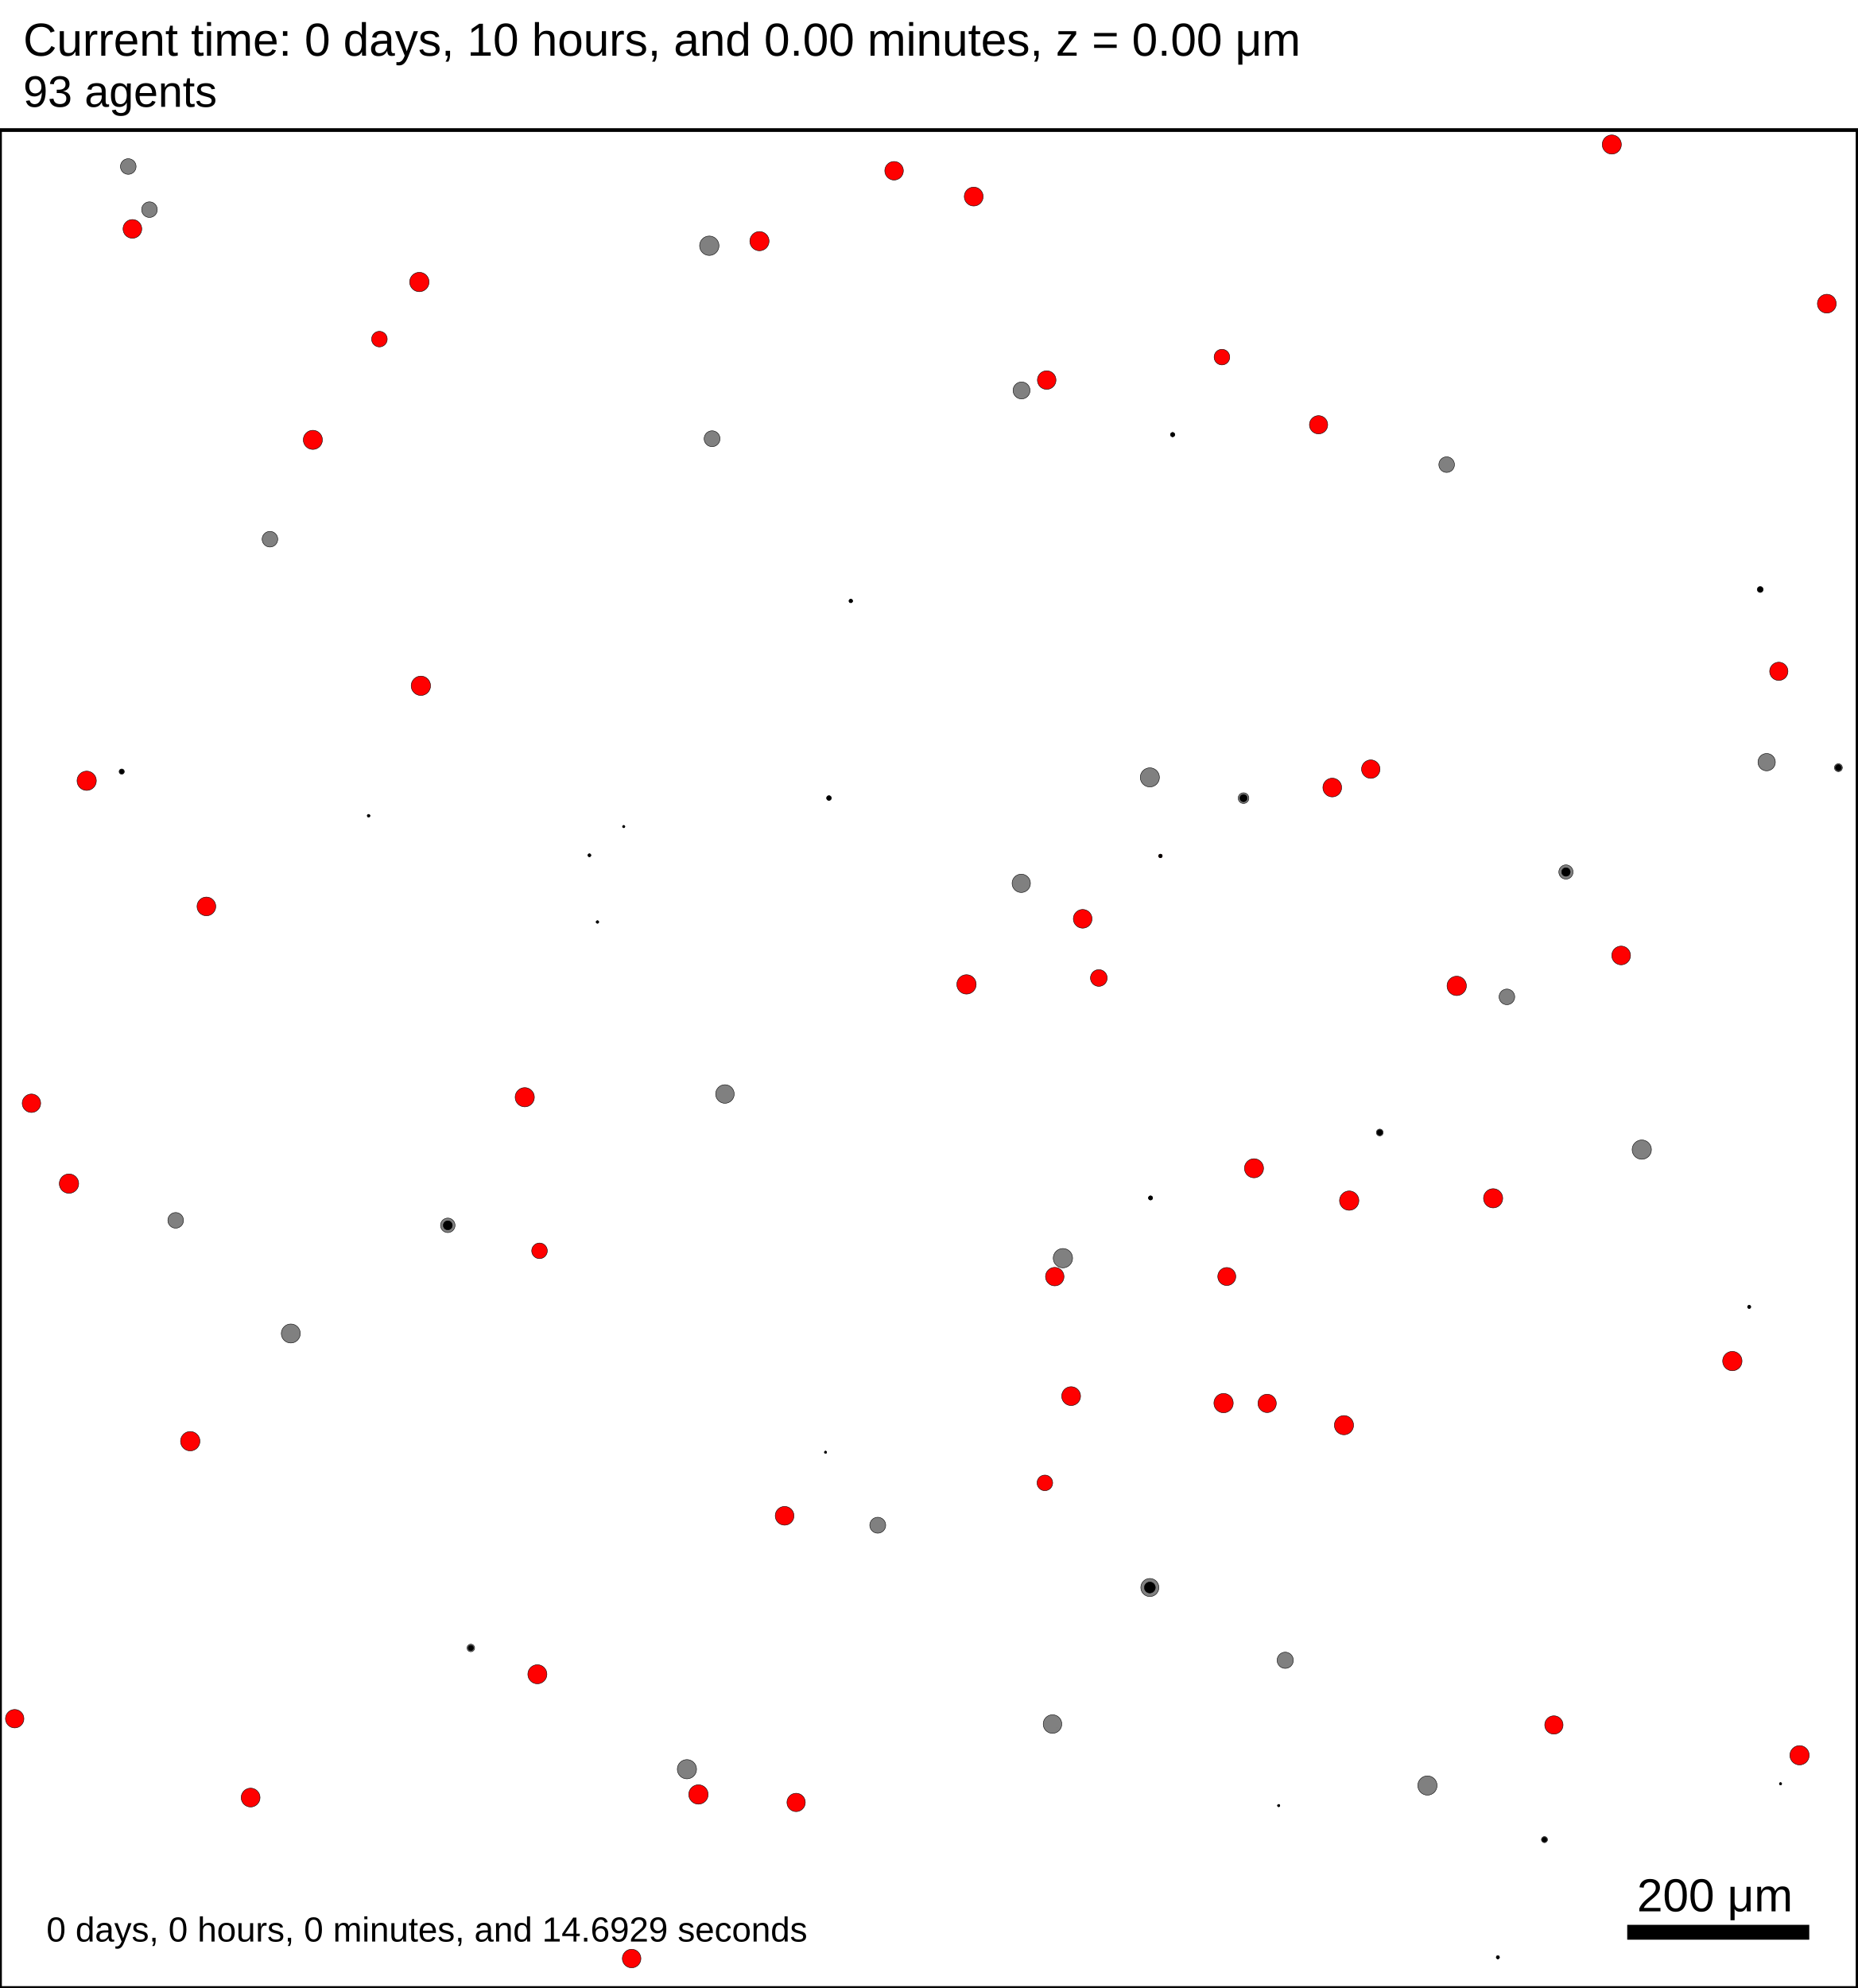
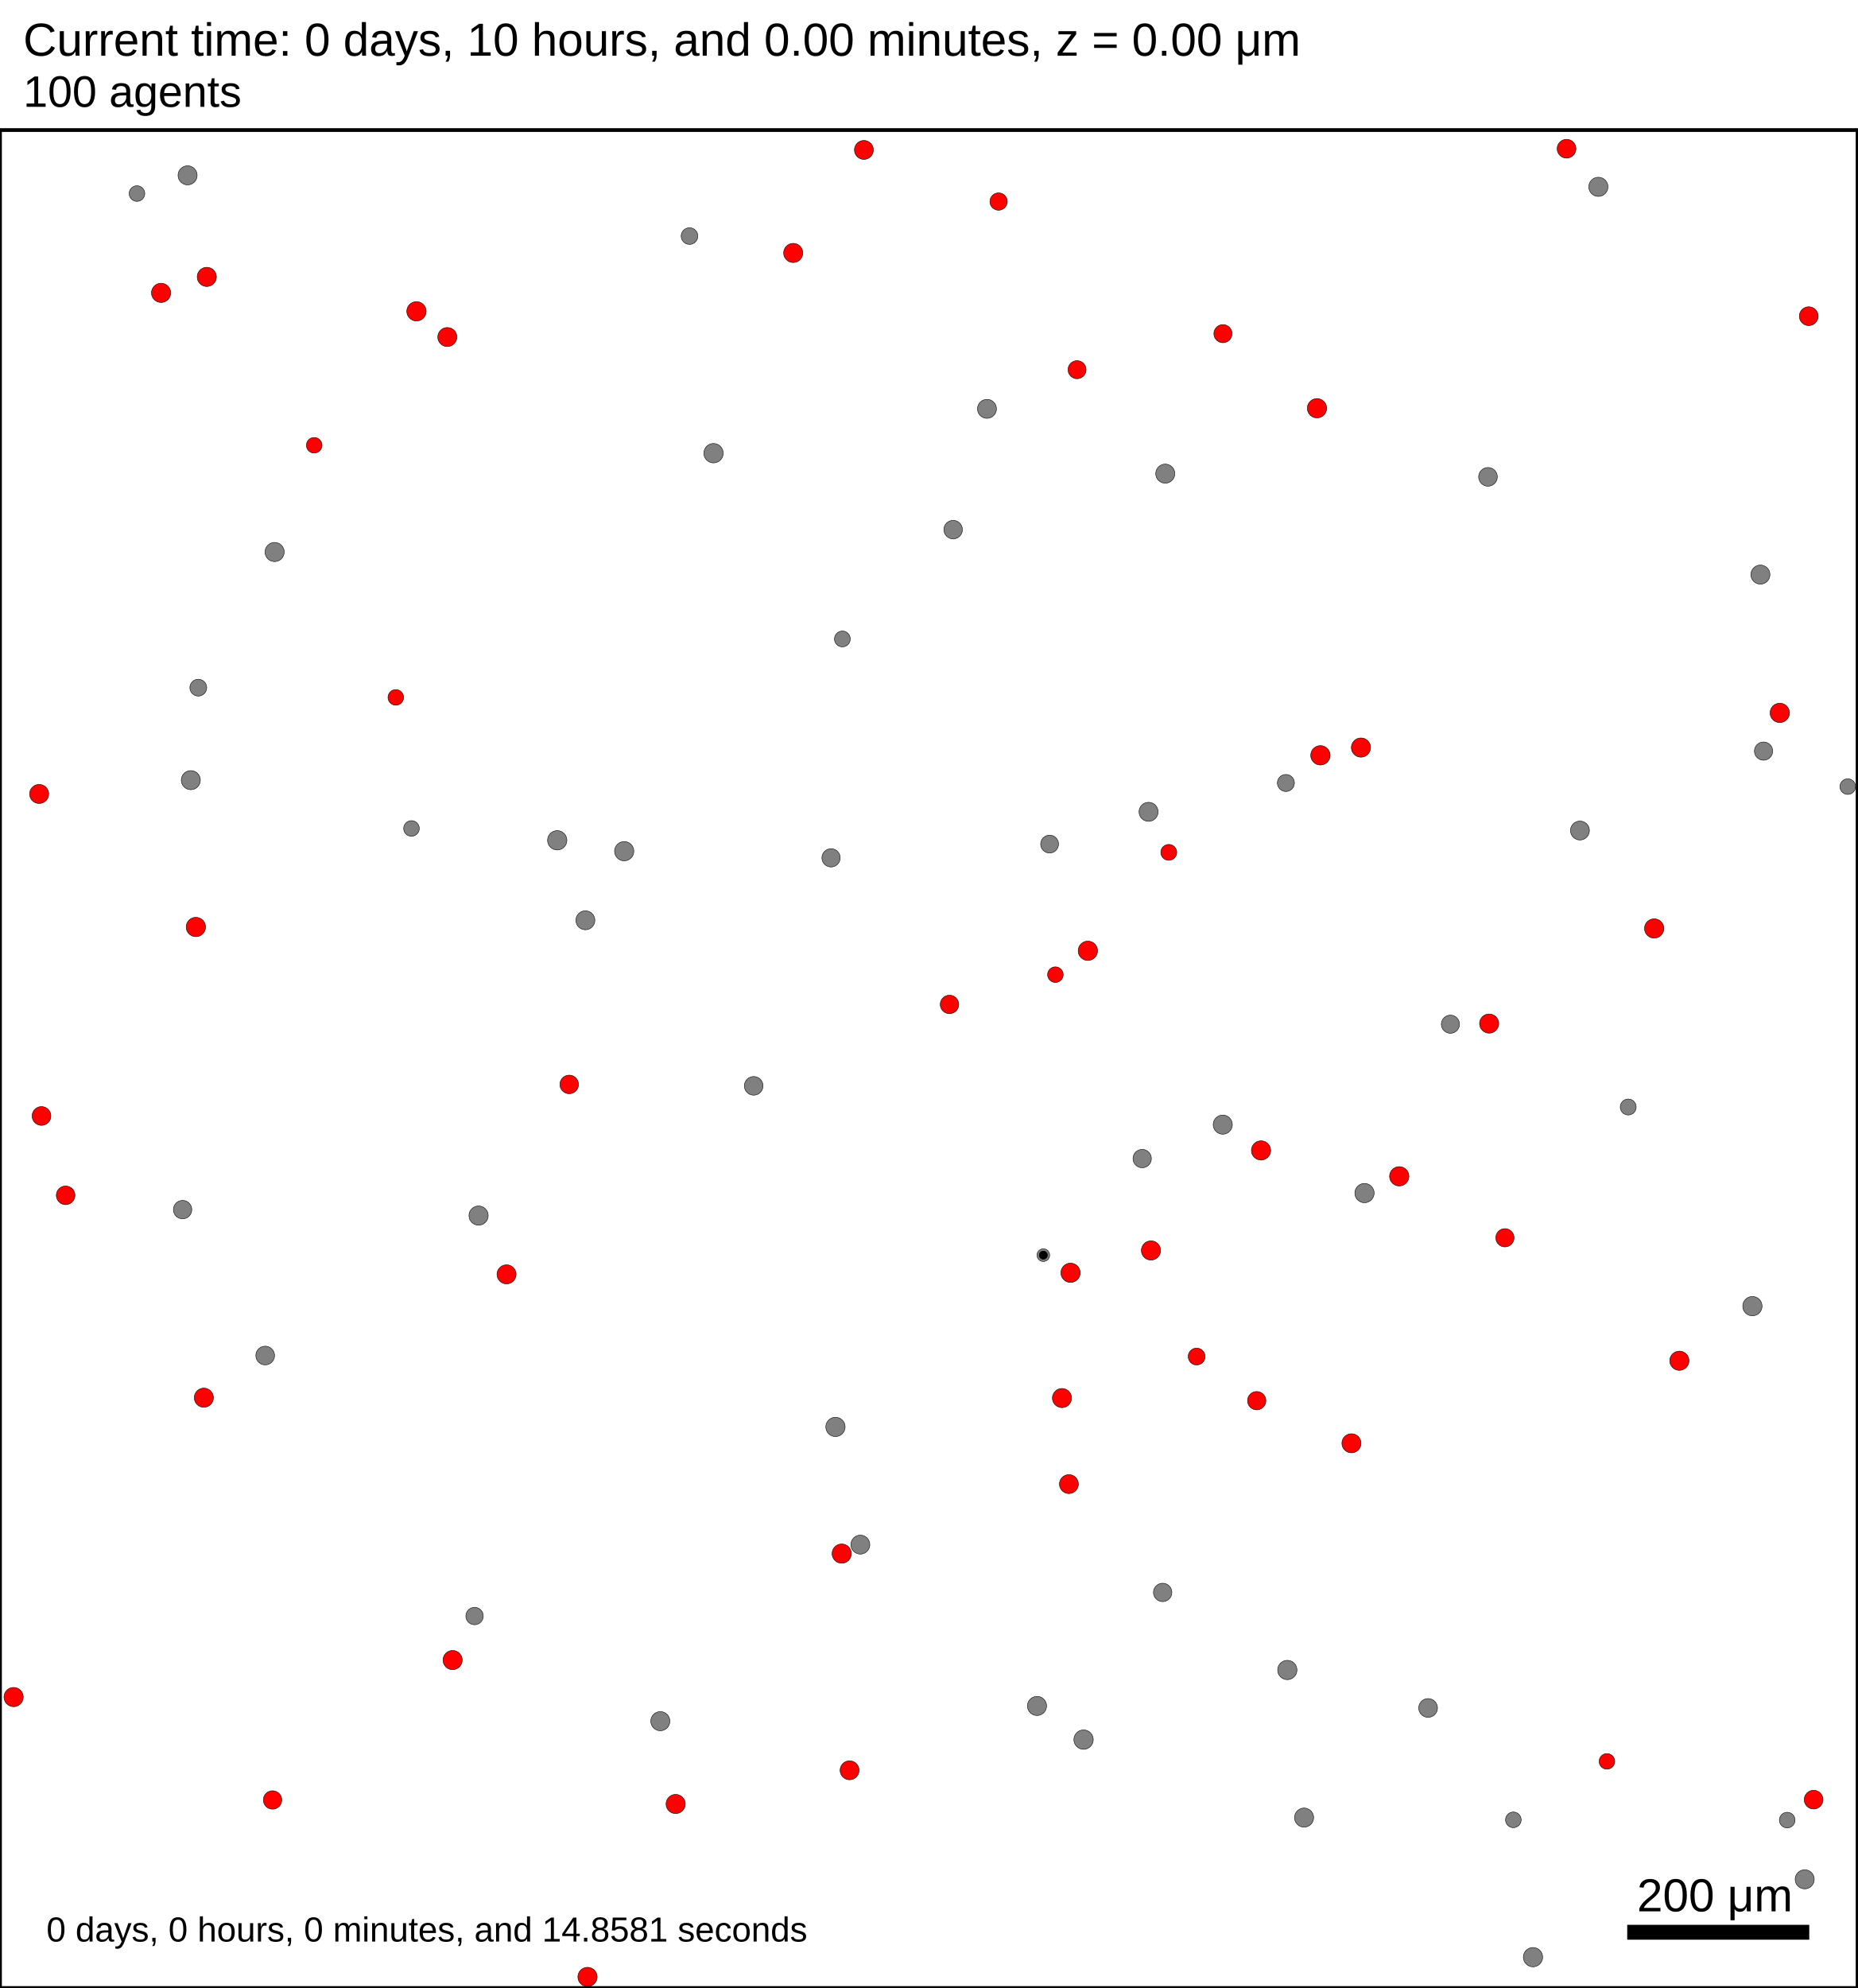
<svg xmlns="http://www.w3.org/2000/svg" version="1.1" width="2000" height="2140" id="svg2">
  <rect x="0" y="0" width="2000" height="2140" stroke-width="4" stroke="white" fill="white" />
  <text x="25" y="60" font-family="Arial" font-size="50" fill="black">
   Current time: 0 days, 10 hours, and 0.00 minutes, z = 0.00 μm
  </text>
  <text x="25" y="115" font-family="Arial" font-size="47.5" fill="black">
-    93 agents
+    100 agents
  </text>
  <g id="tissue" transform="translate(0,2140) scale(1,-1)">
    <g id="ECM">
  </g>
    <g id="cells">
      <g id="cell0">
-         <circle cx="1099.56" cy="1189.14" r="9.865" stroke-width="0.5" stroke="black" fill="grey" />
-         <circle cx="1099.56" cy="1189.14" r="5.989" stroke-width="0.5" stroke="grey" fill="grey" />
+         <circle cx="1130.08" cy="1231.37" r="9.622" stroke-width="0.5" stroke="black" fill="grey" />
+         <circle cx="1130.08" cy="1231.37" r="5.847" stroke-width="0.5" stroke="grey" fill="grey" />
      </g>
      <g id="cell1">
-         <circle cx="1686.02" cy="1201.33" r="7.655" stroke-width="0.5" stroke="black" fill="grey" />
-         <circle cx="1686.02" cy="1201.33" r="4.623" stroke-width="0.5" stroke="black" fill="black" />
+         <circle cx="1701.1" cy="1245.97" r="10.188" stroke-width="0.5" stroke="black" fill="grey" />
+         <circle cx="1701.1" cy="1245.97" r="6.168" stroke-width="0.5" stroke="grey" fill="grey" />
      </g>
      <g id="cell2">
-         <circle cx="1099.88" cy="1719.71" r="9.125" stroke-width="0.5" stroke="black" fill="grey" />
-         <circle cx="1099.88" cy="1719.71" r="5.543" stroke-width="0.5" stroke="grey" fill="grey" />
+         <circle cx="1062.65" cy="1699.9" r="10.211" stroke-width="0.5" stroke="black" fill="grey" />
+         <circle cx="1062.65" cy="1699.9" r="6.18" stroke-width="0.5" stroke="grey" fill="grey" />
      </g>
      <g id="cell3">
-         <circle cx="1238.03" cy="1303.17" r="10.291" stroke-width="0.5" stroke="black" fill="grey" />
-         <circle cx="1238.03" cy="1303.17" r="6.222" stroke-width="0.5" stroke="grey" fill="grey" />
+         <circle cx="1236.63" cy="1266.1" r="10.263" stroke-width="0.5" stroke="black" fill="grey" />
+         <circle cx="1236.63" cy="1266.1" r="6.208" stroke-width="0.5" stroke="grey" fill="grey" />
      </g>
      <g id="cell4">
-         <circle cx="888.838" cy="576.725" r="1.207" stroke-width="0.5" stroke="black" fill="grey" />
-         <circle cx="888.838" cy="576.725" r="1.202" stroke-width="0.5" stroke="black" fill="black" />
+         <circle cx="899.531" cy="603.986" r="10.393" stroke-width="0.5" stroke="black" fill="grey" />
+         <circle cx="899.531" cy="603.986" r="6.274" stroke-width="0.5" stroke="grey" fill="grey" />
      </g>
      <g id="cell5">
-         <circle cx="138.103" cy="1960.75" r="8.413" stroke-width="0.5" stroke="black" fill="grey" />
-         <circle cx="138.103" cy="1960.75" r="5.052" stroke-width="0.5" stroke="grey" fill="grey" />
+         <circle cx="147.483" cy="1931.64" r="8.413" stroke-width="0.5" stroke="black" fill="grey" />
+         <circle cx="147.483" cy="1931.64" r="5.052" stroke-width="0.5" stroke="grey" fill="grey" />
      </g>
      <g id="cell6">
-         <circle cx="780.521" cy="962.355" r="9.982" stroke-width="0.5" stroke="black" fill="grey" />
-         <circle cx="780.521" cy="962.355" r="6.055" stroke-width="0.5" stroke="grey" fill="grey" />
+         <circle cx="811.479" cy="971.126" r="10.05" stroke-width="0.5" stroke="black" fill="grey" />
+         <circle cx="811.479" cy="971.126" r="6.093" stroke-width="0.5" stroke="grey" fill="grey" />
      </g>
      <g id="cell7">
-         <circle cx="1622.46" cy="1066.91" r="8.413" stroke-width="0.5" stroke="black" fill="grey" />
-         <circle cx="1622.46" cy="1066.91" r="5.052" stroke-width="0.5" stroke="grey" fill="grey" />
+         <circle cx="1561.63" cy="1037.48" r="9.776" stroke-width="0.5" stroke="black" fill="grey" />
+         <circle cx="1561.63" cy="1037.48" r="5.937" stroke-width="0.5" stroke="grey" fill="grey" />
      </g>
      <g id="cell8">
-         <circle cx="1144.42" cy="785.627" r="10.41" stroke-width="0.5" stroke="black" fill="grey" />
-         <circle cx="1144.42" cy="785.627" r="6.282" stroke-width="0.5" stroke="grey" fill="grey" />
+         <circle cx="1123.32" cy="788.898" r="6.827" stroke-width="0.5" stroke="black" fill="grey" />
+         <circle cx="1123.32" cy="788.898" r="4.435" stroke-width="0.5" stroke="black" fill="black" />
      </g>
      <g id="cell9">
-         <circle cx="1662.9" cy="159.749" r="3.277" stroke-width="0.5" stroke="black" fill="grey" />
-         <circle cx="1662.9" cy="159.749" r="2.587" stroke-width="0.5" stroke="black" fill="black" />
+         <circle cx="1629.4" cy="181.028" r="8.413" stroke-width="0.5" stroke="black" fill="grey" />
+         <circle cx="1629.4" cy="181.028" r="5.052" stroke-width="0.5" stroke="grey" fill="grey" />
      </g>
      <g id="cell10">
-         <circle cx="131.058" cy="1309.42" r="2.848" stroke-width="0.5" stroke="black" fill="grey" />
-         <circle cx="131.058" cy="1309.42" r="2.396" stroke-width="0.5" stroke="black" fill="black" />
+         <circle cx="205.447" cy="1300.2" r="10.282" stroke-width="0.5" stroke="black" fill="grey" />
+         <circle cx="205.447" cy="1300.2" r="6.218" stroke-width="0.5" stroke="grey" fill="grey" />
      </g>
      <g id="cell11">
-         <circle cx="766.676" cy="1667.73" r="8.545" stroke-width="0.5" stroke="black" fill="grey" />
-         <circle cx="766.676" cy="1667.73" r="5.149" stroke-width="0.5" stroke="grey" fill="grey" />
+         <circle cx="768.243" cy="1652.15" r="10.44" stroke-width="0.5" stroke="black" fill="grey" />
+         <circle cx="768.243" cy="1652.15" r="6.297" stroke-width="0.5" stroke="grey" fill="grey" />
      </g>
      <g id="cell12">
-         <circle cx="1536.9" cy="217.963" r="10.361" stroke-width="0.5" stroke="black" fill="grey" />
-         <circle cx="1536.9" cy="217.963" r="6.258" stroke-width="0.5" stroke="grey" fill="grey" />
+         <circle cx="1537.61" cy="301.45" r="10.11" stroke-width="0.5" stroke="black" fill="grey" />
+         <circle cx="1537.61" cy="301.45" r="6.126" stroke-width="0.5" stroke="grey" fill="grey" />
+       </g>
+       <g id="cell13">
+         <circle cx="1720.94" cy="1938.88" r="10.325" stroke-width="0.5" stroke="black" fill="grey" />
+         <circle cx="1720.94" cy="1938.88" r="6.24" stroke-width="0.5" stroke="grey" fill="grey" />
+       </g>
+       <g id="cell14">
+         <circle cx="1602.09" cy="1626.68" r="10.065" stroke-width="0.5" stroke="black" fill="grey" />
+         <circle cx="1602.09" cy="1626.68" r="6.101" stroke-width="0.5" stroke="grey" fill="grey" />
+       </g>
+       <g id="cell15">
+         <circle cx="1026.23" cy="1569.88" r="9.982" stroke-width="0.5" stroke="black" fill="grey" />
+         <circle cx="1026.23" cy="1569.88" r="6.055" stroke-width="0.5" stroke="grey" fill="grey" />
+       </g>
+       <g id="cell16">
+         <circle cx="213.499" cy="1399.76" r="9.047" stroke-width="0.5" stroke="black" fill="grey" />
+         <circle cx="213.499" cy="1399.76" r="5.493" stroke-width="0.5" stroke="grey" fill="grey" />
+       </g>
+       <g id="cell17">
+         <circle cx="1116.52" cy="303.638" r="10.308" stroke-width="0.5" stroke="black" fill="grey" />
+         <circle cx="1116.52" cy="303.638" r="6.231" stroke-width="0.5" stroke="grey" fill="grey" />
+       </g>
+       <g id="cell18">
+         <circle cx="1895.4" cy="1521.45" r="10.263" stroke-width="0.5" stroke="black" fill="grey" />
+         <circle cx="1895.4" cy="1521.45" r="6.208" stroke-width="0.5" stroke="grey" fill="grey" />
+       </g>
+       <g id="cell19">
+         <circle cx="196.604" cy="837.899" r="9.907" stroke-width="0.5" stroke="black" fill="grey" />
+         <circle cx="196.604" cy="837.899" r="6.012" stroke-width="0.5" stroke="grey" fill="grey" />
+       </g>
+       <g id="cell20">
+         <circle cx="510.969" cy="400.407" r="9.377" stroke-width="0.5" stroke="black" fill="grey" />
+         <circle cx="510.969" cy="400.407" r="5.7" stroke-width="0.5" stroke="grey" fill="grey" />
+       </g>
+       <g id="cell21">
+         <circle cx="1469.12" cy="855.704" r="10.387" stroke-width="0.5" stroke="black" fill="grey" />
+         <circle cx="1469.12" cy="855.704" r="6.271" stroke-width="0.5" stroke="grey" fill="grey" />
+       </g>
+       <g id="cell22">
+         <circle cx="1166.67" cy="267.373" r="10.435" stroke-width="0.5" stroke="black" fill="grey" />
+         <circle cx="1166.67" cy="267.373" r="6.295" stroke-width="0.5" stroke="grey" fill="grey" />
+       </g>
+       <g id="cell23">
+         <circle cx="599.958" cy="1235.46" r="10.405" stroke-width="0.5" stroke="black" fill="grey" />
+         <circle cx="599.958" cy="1235.46" r="6.28" stroke-width="0.5" stroke="grey" fill="grey" />
+       </g>
+       <g id="cell24">
+         <circle cx="1251.82" cy="425.824" r="9.907" stroke-width="0.5" stroke="black" fill="grey" />
+         <circle cx="1251.82" cy="425.824" r="6.012" stroke-width="0.5" stroke="grey" fill="grey" />
+       </g>
+       <g id="cell25">
+         <circle cx="742.362" cy="1885.88" r="8.968" stroke-width="0.5" stroke="black" fill="grey" />
+         <circle cx="742.362" cy="1885.88" r="5.442" stroke-width="0.5" stroke="grey" fill="grey" />
+       </g>
+       <g id="cell26">
+         <circle cx="1316.53" cy="929.383" r="10.308" stroke-width="0.5" stroke="black" fill="grey" />
+         <circle cx="1316.53" cy="929.383" r="6.231" stroke-width="0.5" stroke="grey" fill="grey" />
+       </g>
+       <g id="cell27">
+         <circle cx="1229.77" cy="892.835" r="9.886" stroke-width="0.5" stroke="black" fill="grey" />
+         <circle cx="1229.77" cy="892.835" r="6.001" stroke-width="0.5" stroke="grey" fill="grey" />
+       </g>
+       <g id="cell28">
+         <circle cx="1404.08" cy="183.44" r="10.282" stroke-width="0.5" stroke="black" fill="grey" />
+         <circle cx="1404.08" cy="183.44" r="6.218" stroke-width="0.5" stroke="grey" fill="grey" />
+       </g>
+       <g id="cell29">
+         <circle cx="1898.78" cy="1331.48" r="9.822" stroke-width="0.5" stroke="black" fill="grey" />
+         <circle cx="1898.78" cy="1331.48" r="5.964" stroke-width="0.5" stroke="grey" fill="grey" />
+       </g>
+       <g id="cell30">
+         <circle cx="1386.03" cy="342.318" r="10.387" stroke-width="0.5" stroke="black" fill="grey" />
+         <circle cx="1386.03" cy="342.318" r="6.271" stroke-width="0.5" stroke="grey" fill="grey" />
+       </g>
+       <g id="cell31">
+         <circle cx="710.97" cy="287.231" r="10.291" stroke-width="0.5" stroke="black" fill="grey" />
+         <circle cx="710.97" cy="287.231" r="6.222" stroke-width="0.5" stroke="grey" fill="grey" />
+       </g>
+       <g id="cell32">
+         <circle cx="672.062" cy="1223.73" r="10.375" stroke-width="0.5" stroke="black" fill="grey" />
+         <circle cx="672.062" cy="1223.73" r="6.265" stroke-width="0.5" stroke="grey" fill="grey" />
+       </g>
+       <g id="cell33">
+         <circle cx="630.285" cy="1149.36" r="10.211" stroke-width="0.5" stroke="black" fill="grey" />
+         <circle cx="630.285" cy="1149.36" r="6.18" stroke-width="0.5" stroke="grey" fill="grey" />
+       </g>
+       <g id="cell34">
+         <circle cx="894.781" cy="1216.57" r="9.844" stroke-width="0.5" stroke="black" fill="grey" />
+         <circle cx="894.781" cy="1216.57" r="5.977" stroke-width="0.5" stroke="grey" fill="grey" />
+       </g>
+       <g id="cell35">
+         <circle cx="1924.24" cy="180.744" r="8.413" stroke-width="0.5" stroke="black" fill="grey" />
+         <circle cx="1924.24" cy="180.744" r="5.052" stroke-width="0.5" stroke="grey" fill="grey" />
+       </g>
+       <g id="cell36">
+         <circle cx="443.029" cy="1248.19" r="8.413" stroke-width="0.5" stroke="black" fill="grey" />
+         <circle cx="443.029" cy="1248.19" r="5.052" stroke-width="0.5" stroke="grey" fill="grey" />
+       </g>
+       <g id="cell37">
+         <circle cx="1989.44" cy="1293.25" r="8.413" stroke-width="0.5" stroke="black" fill="grey" />
+         <circle cx="1989.44" cy="1293.25" r="5.052" stroke-width="0.5" stroke="grey" fill="grey" />
+       </g>
+       <g id="cell38">
+         <circle cx="515.286" cy="831.47" r="10.347" stroke-width="0.5" stroke="black" fill="grey" />
+         <circle cx="515.286" cy="831.47" r="6.251" stroke-width="0.5" stroke="grey" fill="grey" />
+       </g>
+       <g id="cell39">
+         <circle cx="926.328" cy="477.284" r="10.2" stroke-width="0.5" stroke="black" fill="grey" />
+         <circle cx="926.328" cy="477.284" r="6.174" stroke-width="0.5" stroke="grey" fill="grey" />
+       </g>
+       <g id="cell40">
+         <circle cx="285.539" cy="680.826" r="10.081" stroke-width="0.5" stroke="black" fill="grey" />
+         <circle cx="285.539" cy="680.826" r="6.11" stroke-width="0.5" stroke="grey" fill="grey" />
+       </g>
+       <g id="cell41">
+         <circle cx="1384.49" cy="1297.17" r="9.163" stroke-width="0.5" stroke="black" fill="grey" />
+         <circle cx="1384.49" cy="1297.17" r="5.567" stroke-width="0.5" stroke="grey" fill="grey" />
+       </g>
+       <g id="cell42">
+         <circle cx="295.675" cy="1545.78" r="10.325" stroke-width="0.5" stroke="black" fill="grey" />
+         <circle cx="295.675" cy="1545.78" r="6.24" stroke-width="0.5" stroke="grey" fill="grey" />
+       </g>
+       <g id="cell43">
+         <circle cx="1886.78" cy="733.978" r="10.405" stroke-width="0.5" stroke="black" fill="grey" />
+         <circle cx="1886.78" cy="733.978" r="6.28" stroke-width="0.5" stroke="grey" fill="grey" />
+       </g>
+       <g id="cell44">
+         <circle cx="1650.54" cy="33.206" r="10.387" stroke-width="0.5" stroke="black" fill="grey" />
+         <circle cx="1650.54" cy="33.206" r="6.271" stroke-width="0.5" stroke="grey" fill="grey" />
+       </g>
+       <g id="cell45">
+         <circle cx="1254.62" cy="1630.13" r="10.273" stroke-width="0.5" stroke="black" fill="grey" />
+         <circle cx="1254.62" cy="1630.13" r="6.213" stroke-width="0.5" stroke="grey" fill="grey" />
+       </g>
+       <g id="cell46">
+         <circle cx="201.971" cy="1951.27" r="10.282" stroke-width="0.5" stroke="black" fill="grey" />
+         <circle cx="201.971" cy="1951.27" r="6.218" stroke-width="0.5" stroke="grey" fill="grey" />
+       </g>
+       <g id="cell47">
+         <circle cx="1753.08" cy="948.335" r="8.579" stroke-width="0.5" stroke="black" fill="grey" />
+         <circle cx="1753.08" cy="948.335" r="5.175" stroke-width="0.5" stroke="grey" fill="grey" />
+       </g>
+       <g id="cell48">
+         <circle cx="1943.09" cy="116.995" r="10.282" stroke-width="0.5" stroke="black" fill="grey" />
+         <circle cx="1943.09" cy="116.995" r="6.218" stroke-width="0.5" stroke="grey" fill="grey" />
+       </g>
+       <g id="cell49">
+         <circle cx="906.975" cy="1452.2" r="8.513" stroke-width="0.5" stroke="black" fill="grey" />
+         <circle cx="906.975" cy="1452.2" r="5.126" stroke-width="0.5" stroke="grey" fill="grey" />
+       </g>
+       <g id="cell50">
+         <circle cx="70.664" cy="853.27" r="10.05" stroke-width="0.5" stroke="black" fill="red" />
+         <circle cx="70.664" cy="853.27" r="6.093" stroke-width="0.5" stroke="red" fill="red" />
+       </g>
+       <g id="cell51">
+         <circle cx="1952.67" cy="202.762" r="10.11" stroke-width="0.5" stroke="black" fill="red" />
+         <circle cx="1952.67" cy="202.762" r="6.126" stroke-width="0.5" stroke="red" fill="red" />
+       </g>
+       <g id="cell52">
+         <circle cx="612.852" cy="972.658" r="10.017" stroke-width="0.5" stroke="black" fill="red" />
+         <circle cx="612.852" cy="972.658" r="6.075" stroke-width="0.5" stroke="red" fill="red" />
+       </g>
+       <g id="cell53">
+         <circle cx="1353.08" cy="632.226" r="9.886" stroke-width="0.5" stroke="black" fill="red" />
+         <circle cx="1353.08" cy="632.226" r="6.001" stroke-width="0.5" stroke="red" fill="red" />
+       </g>
+       <g id="cell54">
+         <circle cx="854.049" cy="1867.72" r="10.34" stroke-width="0.5" stroke="black" fill="red" />
+         <circle cx="854.049" cy="1867.72" r="6.248" stroke-width="0.5" stroke="red" fill="red" />
+       </g>
+       <g id="cell55">
+         <circle cx="426.143" cy="1389.27" r="8.413" stroke-width="0.5" stroke="black" fill="red" />
+         <circle cx="426.143" cy="1389.27" r="5.052" stroke-width="0.5" stroke="red" fill="red" />
+       </g>
+       <g id="cell56">
+         <circle cx="1159.64" cy="1742.04" r="9.727" stroke-width="0.5" stroke="black" fill="red" />
+         <circle cx="1159.64" cy="1742.04" r="5.909" stroke-width="0.5" stroke="red" fill="red" />
+       </g>
+       <g id="cell57">
+         <circle cx="1022.29" cy="1058.77" r="9.964" stroke-width="0.5" stroke="black" fill="red" />
+         <circle cx="1022.29" cy="1058.77" r="6.045" stroke-width="0.5" stroke="red" fill="red" />
+       </g>
+       <g id="cell58">
+         <circle cx="222.64" cy="1841.94" r="10.354" stroke-width="0.5" stroke="black" fill="red" />
+         <circle cx="222.64" cy="1841.94" r="6.255" stroke-width="0.5" stroke="red" fill="red" />
+       </g>
+       <g id="cell59">
+         <circle cx="173.435" cy="1824.76" r="10.368" stroke-width="0.5" stroke="black" fill="red" />
+         <circle cx="173.435" cy="1824.76" r="6.262" stroke-width="0.5" stroke="red" fill="red" />
+       </g>
+       <g id="cell60">
+         <circle cx="632.551" cy="11.924" r="10.375" stroke-width="0.5" stroke="black" fill="red" />
+         <circle cx="632.551" cy="11.924" r="6.265" stroke-width="0.5" stroke="red" fill="red" />
+       </g>
+       <g id="cell61">
+         <circle cx="1730.14" cy="243.939" r="8.413" stroke-width="0.5" stroke="black" fill="red" />
+         <circle cx="1730.14" cy="243.939" r="5.052" stroke-width="0.5" stroke="red" fill="red" />
+       </g>
+       <g id="cell62">
+         <circle cx="1417.97" cy="1700.54" r="10.426" stroke-width="0.5" stroke="black" fill="red" />
+         <circle cx="1417.97" cy="1700.54" r="6.29" stroke-width="0.5" stroke="red" fill="red" />
+       </g>
+       <g id="cell63">
+         <circle cx="487.329" cy="353.004" r="10.354" stroke-width="0.5" stroke="black" fill="red" />
+         <circle cx="487.329" cy="353.004" r="6.255" stroke-width="0.5" stroke="red" fill="red" />
+       </g>
+       <g id="cell64">
+         <circle cx="1171.28" cy="1116.51" r="10.435" stroke-width="0.5" stroke="black" fill="red" />
+         <circle cx="1171.28" cy="1116.51" r="6.295" stroke-width="0.5" stroke="red" fill="red" />
+       </g>
+       <g id="cell65">
+         <circle cx="338.291" cy="1660.68" r="8.413" stroke-width="0.5" stroke="black" fill="red" />
+         <circle cx="338.291" cy="1660.68" r="5.052" stroke-width="0.5" stroke="red" fill="red" />
+       </g>
+       <g id="cell66">
+         <circle cx="14.665" cy="313.189" r="10.381" stroke-width="0.5" stroke="black" fill="red" />
+         <circle cx="14.665" cy="313.189" r="6.268" stroke-width="0.5" stroke="red" fill="red" />
+       </g>
+       <g id="cell67">
+         <circle cx="1150.87" cy="542.449" r="10.211" stroke-width="0.5" stroke="black" fill="red" />
+         <circle cx="1150.87" cy="542.449" r="6.18" stroke-width="0.5" stroke="red" fill="red" />
+       </g>
+       <g id="cell68">
+         <circle cx="1455.08" cy="586.376" r="10.291" stroke-width="0.5" stroke="black" fill="red" />
+         <circle cx="1455.08" cy="586.376" r="6.222" stroke-width="0.5" stroke="red" fill="red" />
+       </g>
+       <g id="cell69">
+         <circle cx="906.244" cy="467.591" r="10.381" stroke-width="0.5" stroke="black" fill="red" />
+         <circle cx="906.244" cy="467.591" r="6.268" stroke-width="0.5" stroke="red" fill="red" />
+       </g>
+       <g id="cell70">
+         <circle cx="1152.63" cy="769.895" r="10.41" stroke-width="0.5" stroke="black" fill="red" />
+         <circle cx="1152.63" cy="769.895" r="6.282" stroke-width="0.5" stroke="red" fill="red" />
+       </g>
+       <g id="cell71">
+         <circle cx="1781.02" cy="1140.54" r="10.416" stroke-width="0.5" stroke="black" fill="red" />
+         <circle cx="1781.02" cy="1140.54" r="6.285" stroke-width="0.5" stroke="red" fill="red" />
+       </g>
+       <g id="cell72">
+         <circle cx="481.627" cy="1777.19" r="10.282" stroke-width="0.5" stroke="black" fill="red" />
+         <circle cx="481.627" cy="1777.19" r="6.218" stroke-width="0.5" stroke="red" fill="red" />
+       </g>
+       <g id="cell73">
+         <circle cx="1357.72" cy="901.612" r="10.381" stroke-width="0.5" stroke="black" fill="red" />
+         <circle cx="1357.72" cy="901.612" r="6.268" stroke-width="0.5" stroke="red" fill="red" />
+       </g>
+       <g id="cell74">
+         <circle cx="1686.67" cy="1979.91" r="10.137" stroke-width="0.5" stroke="black" fill="red" />
+         <circle cx="1686.67" cy="1979.91" r="6.141" stroke-width="0.5" stroke="red" fill="red" />
+       </g>
+       <g id="cell75">
+         <circle cx="219.473" cy="635.426" r="10.325" stroke-width="0.5" stroke="black" fill="red" />
+         <circle cx="219.473" cy="635.426" r="6.24" stroke-width="0.5" stroke="red" fill="red" />
+       </g>
+       <g id="cell76">
+         <circle cx="1620.32" cy="807.581" r="9.844" stroke-width="0.5" stroke="black" fill="red" />
+         <circle cx="1620.32" cy="807.581" r="5.977" stroke-width="0.5" stroke="red" fill="red" />
+       </g>
+       <g id="cell77">
+         <circle cx="1316.71" cy="1780.83" r="9.776" stroke-width="0.5" stroke="black" fill="red" />
+         <circle cx="1316.71" cy="1780.83" r="5.937" stroke-width="0.5" stroke="red" fill="red" />
+       </g>
+       <g id="cell78">
+         <circle cx="1143.41" cy="635.055" r="10.325" stroke-width="0.5" stroke="black" fill="red" />
+         <circle cx="1143.41" cy="635.055" r="6.24" stroke-width="0.5" stroke="red" fill="red" />
+       </g>
+       <g id="cell79">
+         <circle cx="1916.26" cy="1372.61" r="10.445" stroke-width="0.5" stroke="black" fill="red" />
+         <circle cx="1916.26" cy="1372.61" r="6.299" stroke-width="0.5" stroke="red" fill="red" />
+       </g>
+       <g id="cell80">
+         <circle cx="1465.31" cy="1335.28" r="10.354" stroke-width="0.5" stroke="black" fill="red" />
+         <circle cx="1465.31" cy="1335.28" r="6.255" stroke-width="0.5" stroke="red" fill="red" />
+       </g>
+       <g id="cell81">
+         <circle cx="1075.16" cy="1923.04" r="9.343" stroke-width="0.5" stroke="black" fill="red" />
+         <circle cx="1075.16" cy="1923.04" r="5.679" stroke-width="0.5" stroke="red" fill="red" />
+       </g>
+       <g id="cell82">
+         <circle cx="1239.24" cy="793.928" r="10.375" stroke-width="0.5" stroke="black" fill="red" />
+         <circle cx="1239.24" cy="793.928" r="6.265" stroke-width="0.5" stroke="red" fill="red" />
+       </g>
+       <g id="cell83">
+         <circle cx="1258.41" cy="1222.46" r="8.579" stroke-width="0.5" stroke="black" fill="red" />
+         <circle cx="1258.41" cy="1222.46" r="5.175" stroke-width="0.5" stroke="red" fill="red" />
+       </g>
+       <g id="cell84">
+         <circle cx="44.679" cy="938.704" r="10.124" stroke-width="0.5" stroke="black" fill="red" />
+         <circle cx="44.679" cy="938.704" r="6.133" stroke-width="0.5" stroke="red" fill="red" />
+       </g>
+       <g id="cell85">
+         <circle cx="1421.66" cy="1326.92" r="10.445" stroke-width="0.5" stroke="black" fill="red" />
+         <circle cx="1421.66" cy="1326.92" r="6.299" stroke-width="0.5" stroke="red" fill="red" />
+       </g>
+       <g id="cell86">
+         <circle cx="545.384" cy="768.213" r="10.291" stroke-width="0.5" stroke="black" fill="red" />
+         <circle cx="545.384" cy="768.213" r="6.222" stroke-width="0.5" stroke="red" fill="red" />
+       </g>
+       <g id="cell87">
+         <circle cx="1506.54" cy="873.746" r="10.426" stroke-width="0.5" stroke="black" fill="red" />
+         <circle cx="1506.54" cy="873.746" r="6.29" stroke-width="0.5" stroke="red" fill="red" />
+       </g>
+       <g id="cell88">
+         <circle cx="293.456" cy="202.417" r="9.926" stroke-width="0.5" stroke="black" fill="red" />
+         <circle cx="293.456" cy="202.417" r="6.024" stroke-width="0.5" stroke="red" fill="red" />
+       </g>
+       <g id="cell89">
+         <circle cx="210.885" cy="1142.11" r="10.435" stroke-width="0.5" stroke="black" fill="red" />
+         <circle cx="210.885" cy="1142.11" r="6.295" stroke-width="0.5" stroke="red" fill="red" />
+       </g>
+       <g id="cell90">
+         <circle cx="1136.32" cy="1090.82" r="8.413" stroke-width="0.5" stroke="black" fill="red" />
+         <circle cx="1136.32" cy="1090.82" r="5.052" stroke-width="0.5" stroke="red" fill="red" />
+       </g>
+       <g id="cell91">
+         <circle cx="42.15" cy="1285.35" r="10.291" stroke-width="0.5" stroke="black" fill="red" />
+         <circle cx="42.15" cy="1285.35" r="6.222" stroke-width="0.5" stroke="red" fill="red" />
+       </g>
+       <g id="cell92">
+         <circle cx="1288.39" cy="679.737" r="9.086" stroke-width="0.5" stroke="black" fill="red" />
+         <circle cx="1288.39" cy="679.737" r="5.518" stroke-width="0.5" stroke="red" fill="red" />
+       </g>
+       <g id="cell93">
+         <circle cx="448.417" cy="1804.89" r="10.445" stroke-width="0.5" stroke="black" fill="red" />
+         <circle cx="448.417" cy="1804.89" r="6.299" stroke-width="0.5" stroke="red" fill="red" />
+       </g>
+       <g id="cell94">
+         <circle cx="727.471" cy="198.068" r="10.347" stroke-width="0.5" stroke="black" fill="red" />
+         <circle cx="727.471" cy="198.068" r="6.251" stroke-width="0.5" stroke="red" fill="red" />
+       </g>
+       <g id="cell95">
+         <circle cx="1947.43" cy="1799.64" r="10.137" stroke-width="0.5" stroke="black" fill="red" />
+         <circle cx="1947.43" cy="1799.64" r="6.141" stroke-width="0.5" stroke="red" fill="red" />
      </g>
      <g id="cell96">
-         <circle cx="1568.42" cy="1078.74" r="10.44" stroke-width="0.5" stroke="black" fill="red" />
-         <circle cx="1568.42" cy="1078.74" r="6.297" stroke-width="0.5" stroke="red" fill="red" />
-       </g>
-       <g id="cell14">
-         <circle cx="1557.59" cy="1639.85" r="8.413" stroke-width="0.5" stroke="black" fill="grey" />
-         <circle cx="1557.59" cy="1639.85" r="5.052" stroke-width="0.5" stroke="grey" fill="grey" />
+         <circle cx="1603.33" cy="1038.16" r="10.34" stroke-width="0.5" stroke="black" fill="red" />
+         <circle cx="1603.33" cy="1038.16" r="6.248" stroke-width="0.5" stroke="red" fill="red" />
+       </g>
+       <g id="cell97">
+         <circle cx="914.723" cy="234.352" r="10.222" stroke-width="0.5" stroke="black" fill="red" />
+         <circle cx="914.723" cy="234.352" r="6.186" stroke-width="0.5" stroke="red" fill="red" />
      </g>
      <g id="cell98">
-         <circle cx="1865.18" cy="674.867" r="10.431" stroke-width="0.5" stroke="black" fill="red" />
-         <circle cx="1865.18" cy="674.867" r="6.292" stroke-width="0.5" stroke="red" fill="red" />
-       </g>
-       <g id="cell95">
-         <circle cx="1966.89" cy="1813.11" r="10.151" stroke-width="0.5" stroke="black" fill="red" />
-         <circle cx="1966.89" cy="1813.11" r="6.148" stroke-width="0.5" stroke="red" fill="red" />
-       </g>
-       <g id="cell94">
-         <circle cx="752" cy="208.33" r="10.445" stroke-width="0.5" stroke="black" fill="red" />
-         <circle cx="752" cy="208.33" r="6.299" stroke-width="0.5" stroke="red" fill="red" />
-       </g>
-       <g id="cell18">
-         <circle cx="1895.2" cy="1505.44" r="3.233" stroke-width="0.5" stroke="black" fill="grey" />
-         <circle cx="1895.2" cy="1505.44" r="2.825" stroke-width="0.5" stroke="black" fill="black" />
-       </g>
-       <g id="cell19">
-         <circle cx="189.147" cy="826.349" r="8.413" stroke-width="0.5" stroke="black" fill="grey" />
-         <circle cx="189.147" cy="826.349" r="5.052" stroke-width="0.5" stroke="grey" fill="grey" />
-       </g>
-       <g id="cell20">
-         <circle cx="506.936" cy="366.041" r="4.066" stroke-width="0.5" stroke="black" fill="grey" />
-         <circle cx="506.936" cy="366.041" r="2.92" stroke-width="0.5" stroke="black" fill="black" />
-       </g>
-       <g id="cell21">
-         <circle cx="1485.56" cy="920.913" r="3.663" stroke-width="0.5" stroke="black" fill="grey" />
-         <circle cx="1485.56" cy="920.913" r="2.98" stroke-width="0.5" stroke="black" fill="black" />
-       </g>
-       <g id="cell22">
-         <circle cx="1133.21" cy="284.13" r="10" stroke-width="0.5" stroke="black" fill="grey" />
-         <circle cx="1133.21" cy="284.13" r="6.065" stroke-width="0.5" stroke="grey" fill="grey" />
-       </g>
-       <g id="cell23">
-         <circle cx="671.545" cy="1250.24" r="1.236" stroke-width="0.5" stroke="black" fill="grey" />
-         <circle cx="671.545" cy="1250.24" r="1.231" stroke-width="0.5" stroke="black" fill="black" />
-       </g>
-       <g id="cell24">
-         <circle cx="1238.02" cy="431.104" r="9.727" stroke-width="0.5" stroke="black" fill="grey" />
-         <circle cx="1238.02" cy="431.104" r="5.909" stroke-width="0.5" stroke="black" fill="black" />
-       </g>
-       <g id="cell25">
-         <circle cx="763.682" cy="1875.48" r="10.435" stroke-width="0.5" stroke="black" fill="grey" />
-         <circle cx="763.682" cy="1875.48" r="6.295" stroke-width="0.5" stroke="grey" fill="grey" />
-       </g>
-       <g id="cell93">
-         <circle cx="451.514" cy="1836.43" r="10.445" stroke-width="0.5" stroke="black" fill="red" />
-         <circle cx="451.514" cy="1836.43" r="6.299" stroke-width="0.5" stroke="red" fill="red" />
-       </g>
-       <g id="cell27">
-         <circle cx="1238.77" cy="850.47" r="2.248" stroke-width="0.5" stroke="black" fill="grey" />
-         <circle cx="1238.77" cy="850.47" r="2.169" stroke-width="0.5" stroke="black" fill="black" />
-       </g>
-       <g id="cell28">
-         <circle cx="1376.73" cy="196.361" r="1.251" stroke-width="0.5" stroke="black" fill="grey" />
-         <circle cx="1376.73" cy="196.361" r="1.245" stroke-width="0.5" stroke="black" fill="black" />
-       </g>
-       <g id="cell29">
-         <circle cx="1902.12" cy="1319.57" r="9.343" stroke-width="0.5" stroke="black" fill="grey" />
-         <circle cx="1902.12" cy="1319.57" r="5.679" stroke-width="0.5" stroke="grey" fill="grey" />
-       </g>
-       <g id="cell30">
-         <circle cx="1383.78" cy="352.782" r="8.728" stroke-width="0.5" stroke="black" fill="grey" />
-         <circle cx="1383.78" cy="352.782" r="5.281" stroke-width="0.5" stroke="grey" fill="grey" />
-       </g>
-       <g id="cell31">
-         <circle cx="739.597" cy="235.504" r="10.354" stroke-width="0.5" stroke="black" fill="grey" />
-         <circle cx="739.597" cy="235.504" r="6.255" stroke-width="0.5" stroke="grey" fill="grey" />
-       </g>
-       <g id="cell32">
-         <circle cx="634.619" cy="1219.34" r="1.568" stroke-width="0.5" stroke="black" fill="grey" />
-         <circle cx="634.619" cy="1219.34" r="1.542" stroke-width="0.5" stroke="black" fill="black" />
-       </g>
-       <g id="cell33">
-         <circle cx="643.263" cy="1147.51" r="1.398" stroke-width="0.5" stroke="black" fill="grey" />
-         <circle cx="643.263" cy="1147.51" r="1.386" stroke-width="0.5" stroke="black" fill="black" />
-       </g>
-       <g id="cell34">
-         <circle cx="892.533" cy="1280.93" r="2.599" stroke-width="0.5" stroke="black" fill="grey" />
-         <circle cx="892.533" cy="1280.93" r="2.352" stroke-width="0.5" stroke="black" fill="black" />
-       </g>
-       <g id="cell35">
-         <circle cx="1917.06" cy="219.87" r="1.221" stroke-width="0.5" stroke="black" fill="grey" />
-         <circle cx="1917.06" cy="219.87" r="1.216" stroke-width="0.5" stroke="black" fill="black" />
-       </g>
-       <g id="cell36">
-         <circle cx="396.868" cy="1261.9" r="1.434" stroke-width="0.5" stroke="black" fill="grey" />
-         <circle cx="396.868" cy="1261.9" r="1.419" stroke-width="0.5" stroke="black" fill="black" />
-       </g>
-       <g id="cell37">
-         <circle cx="1979.36" cy="1313.64" r="4.25" stroke-width="0.5" stroke="black" fill="grey" />
-         <circle cx="1979.36" cy="1313.64" r="3.291" stroke-width="0.5" stroke="black" fill="black" />
-       </g>
-       <g id="cell38">
-         <circle cx="482.131" cy="820.979" r="7.807" stroke-width="0.5" stroke="black" fill="grey" />
-         <circle cx="482.131" cy="820.979" r="4.887" stroke-width="0.5" stroke="black" fill="black" />
-       </g>
-       <g id="cell39">
-         <circle cx="945.057" cy="498.17" r="8.579" stroke-width="0.5" stroke="black" fill="grey" />
-         <circle cx="945.057" cy="498.17" r="5.175" stroke-width="0.5" stroke="grey" fill="grey" />
-       </g>
-       <g id="cell40">
-         <circle cx="313.094" cy="704.554" r="10.222" stroke-width="0.5" stroke="black" fill="grey" />
-         <circle cx="313.094" cy="704.554" r="6.186" stroke-width="0.5" stroke="grey" fill="grey" />
-       </g>
-       <g id="cell41">
-         <circle cx="1338.88" cy="1280.85" r="5.741" stroke-width="0.5" stroke="black" fill="grey" />
-         <circle cx="1338.88" cy="1280.85" r="3.947" stroke-width="0.5" stroke="black" fill="black" />
-       </g>
-       <g id="cell42">
-         <circle cx="290.636" cy="1559.58" r="8.413" stroke-width="0.5" stroke="black" fill="grey" />
-         <circle cx="290.636" cy="1559.58" r="5.052" stroke-width="0.5" stroke="grey" fill="grey" />
-       </g>
-       <g id="cell43">
-         <circle cx="1883.3" cy="733.201" r="1.721" stroke-width="0.5" stroke="black" fill="grey" />
-         <circle cx="1883.3" cy="733.201" r="1.676" stroke-width="0.5" stroke="black" fill="black" />
-       </g>
-       <g id="cell44">
-         <circle cx="1612.72" cy="33.068" r="1.721" stroke-width="0.5" stroke="black" fill="grey" />
-         <circle cx="1612.72" cy="33.068" r="1.676" stroke-width="0.5" stroke="black" fill="black" />
-       </g>
-       <g id="cell45">
-         <circle cx="1262.55" cy="1672.15" r="2.37" stroke-width="0.5" stroke="black" fill="grey" />
-         <circle cx="1262.55" cy="1672.15" r="2.222" stroke-width="0.5" stroke="black" fill="black" />
-       </g>
-       <g id="cell46">
-         <circle cx="160.925" cy="1914.33" r="8.413" stroke-width="0.5" stroke="black" fill="grey" />
-         <circle cx="160.925" cy="1914.33" r="5.052" stroke-width="0.5" stroke="grey" fill="grey" />
-       </g>
-       <g id="cell47">
-         <circle cx="1767.66" cy="902.475" r="10.375" stroke-width="0.5" stroke="black" fill="grey" />
-         <circle cx="1767.66" cy="902.475" r="6.265" stroke-width="0.5" stroke="grey" fill="grey" />
-       </g>
-       <g id="cell97">
-         <circle cx="857.174" cy="199.762" r="9.886" stroke-width="0.5" stroke="black" fill="red" />
-         <circle cx="857.174" cy="199.762" r="6.001" stroke-width="0.5" stroke="red" fill="red" />
-       </g>
-       <g id="cell49">
-         <circle cx="916.039" cy="1493.1" r="1.958" stroke-width="0.5" stroke="black" fill="grey" />
-         <circle cx="916.039" cy="1493.1" r="1.865" stroke-width="0.5" stroke="black" fill="black" />
-       </g>
-       <g id="cell50">
-         <circle cx="74.291" cy="865.874" r="10.435" stroke-width="0.5" stroke="black" fill="red" />
-         <circle cx="74.291" cy="865.874" r="6.295" stroke-width="0.5" stroke="red" fill="red" />
-       </g>
-       <g id="cell51">
-         <circle cx="1937.54" cy="250.523" r="10.405" stroke-width="0.5" stroke="black" fill="red" />
-         <circle cx="1937.54" cy="250.523" r="6.28" stroke-width="0.5" stroke="red" fill="red" />
-       </g>
-       <g id="cell52">
-         <circle cx="564.987" cy="958.875" r="10.354" stroke-width="0.5" stroke="black" fill="red" />
-         <circle cx="564.987" cy="958.875" r="6.255" stroke-width="0.5" stroke="red" fill="red" />
-       </g>
-       <g id="cell53">
-         <circle cx="1364.3" cy="629.312" r="9.886" stroke-width="0.5" stroke="black" fill="red" />
-         <circle cx="1364.3" cy="629.312" r="6.001" stroke-width="0.5" stroke="red" fill="red" />
-       </g>
-       <g id="cell54">
-         <circle cx="817.694" cy="1880.41" r="10.354" stroke-width="0.5" stroke="black" fill="red" />
-         <circle cx="817.694" cy="1880.41" r="6.255" stroke-width="0.5" stroke="red" fill="red" />
-       </g>
-       <g id="cell55">
-         <circle cx="453.138" cy="1401.78" r="10.435" stroke-width="0.5" stroke="black" fill="red" />
-         <circle cx="453.138" cy="1401.78" r="6.295" stroke-width="0.5" stroke="red" fill="red" />
-       </g>
-       <g id="cell56">
-         <circle cx="1126.96" cy="1730.87" r="10.017" stroke-width="0.5" stroke="black" fill="red" />
-         <circle cx="1126.96" cy="1730.87" r="6.075" stroke-width="0.5" stroke="red" fill="red" />
-       </g>
-       <g id="cell57">
-         <circle cx="1040.61" cy="1080.34" r="10.426" stroke-width="0.5" stroke="black" fill="red" />
-         <circle cx="1040.61" cy="1080.34" r="6.29" stroke-width="0.5" stroke="red" fill="red" />
+         <circle cx="1808.14" cy="675.235" r="10.361" stroke-width="0.5" stroke="black" fill="red" />
+         <circle cx="1808.14" cy="675.235" r="6.258" stroke-width="0.5" stroke="red" fill="red" />
      </g>
      <g id="cell99">
-         <circle cx="962.64" cy="1956.18" r="10" stroke-width="0.5" stroke="black" fill="red" />
-         <circle cx="962.64" cy="1956.18" r="6.065" stroke-width="0.5" stroke="red" fill="red" />
-       </g>
-       <g id="cell59">
-         <circle cx="142.556" cy="1893.61" r="10.095" stroke-width="0.5" stroke="black" fill="red" />
-         <circle cx="142.556" cy="1893.61" r="6.118" stroke-width="0.5" stroke="red" fill="red" />
-       </g>
-       <g id="cell60">
-         <circle cx="680.061" cy="31.721" r="10" stroke-width="0.5" stroke="black" fill="red" />
-         <circle cx="680.061" cy="31.721" r="6.065" stroke-width="0.5" stroke="red" fill="red" />
-       </g>
-       <g id="cell61">
-         <circle cx="1673.05" cy="283.144" r="9.865" stroke-width="0.5" stroke="black" fill="red" />
-         <circle cx="1673.05" cy="283.144" r="5.989" stroke-width="0.5" stroke="red" fill="red" />
-       </g>
-       <g id="cell62">
-         <circle cx="1419.68" cy="1682.76" r="9.844" stroke-width="0.5" stroke="black" fill="red" />
-         <circle cx="1419.68" cy="1682.76" r="5.977" stroke-width="0.5" stroke="red" fill="red" />
-       </g>
-       <g id="cell63">
-         <circle cx="578.574" cy="337.738" r="10.263" stroke-width="0.5" stroke="black" fill="red" />
-         <circle cx="578.574" cy="337.738" r="6.208" stroke-width="0.5" stroke="red" fill="red" />
-       </g>
-       <g id="cell64">
-         <circle cx="1165.7" cy="1150.93" r="10.081" stroke-width="0.5" stroke="black" fill="red" />
-         <circle cx="1165.7" cy="1150.93" r="6.11" stroke-width="0.5" stroke="red" fill="red" />
-       </g>
-       <g id="cell65">
-         <circle cx="336.855" cy="1666.52" r="10.3" stroke-width="0.5" stroke="black" fill="red" />
-         <circle cx="336.855" cy="1666.52" r="6.227" stroke-width="0.5" stroke="red" fill="red" />
-       </g>
-       <g id="cell66">
-         <circle cx="15.814" cy="289.897" r="9.926" stroke-width="0.5" stroke="black" fill="red" />
-         <circle cx="15.814" cy="289.897" r="6.024" stroke-width="0.5" stroke="red" fill="red" />
-       </g>
-       <g id="cell67">
-         <circle cx="1124.99" cy="543.741" r="8.413" stroke-width="0.5" stroke="black" fill="red" />
-         <circle cx="1124.99" cy="543.741" r="5.052" stroke-width="0.5" stroke="red" fill="red" />
-       </g>
-       <g id="cell68">
-         <circle cx="1447.03" cy="605.862" r="10.34" stroke-width="0.5" stroke="black" fill="red" />
-         <circle cx="1447.03" cy="605.862" r="6.248" stroke-width="0.5" stroke="red" fill="red" />
-       </g>
-       <g id="cell69">
-         <circle cx="844.767" cy="508.317" r="10.095" stroke-width="0.5" stroke="black" fill="red" />
-         <circle cx="844.767" cy="508.317" r="6.118" stroke-width="0.5" stroke="red" fill="red" />
-       </g>
-       <g id="cell70">
-         <circle cx="1135.63" cy="765.775" r="9.964" stroke-width="0.5" stroke="black" fill="red" />
-         <circle cx="1135.63" cy="765.775" r="6.045" stroke-width="0.5" stroke="red" fill="red" />
-       </g>
-       <g id="cell71">
-         <circle cx="1745.45" cy="1111.49" r="10.095" stroke-width="0.5" stroke="black" fill="red" />
-         <circle cx="1745.45" cy="1111.49" r="6.118" stroke-width="0.5" stroke="red" fill="red" />
-       </g>
-       <g id="cell72">
-         <circle cx="408.503" cy="1774.95" r="8.413" stroke-width="0.5" stroke="black" fill="red" />
-         <circle cx="408.503" cy="1774.95" r="5.052" stroke-width="0.5" stroke="red" fill="red" />
-       </g>
-       <g id="cell73">
-         <circle cx="1350.15" cy="882.404" r="10.282" stroke-width="0.5" stroke="black" fill="red" />
-         <circle cx="1350.15" cy="882.404" r="6.218" stroke-width="0.5" stroke="red" fill="red" />
-       </g>
-       <g id="cell74">
-         <circle cx="1735.39" cy="1984.43" r="10.308" stroke-width="0.5" stroke="black" fill="red" />
-         <circle cx="1735.39" cy="1984.43" r="6.231" stroke-width="0.5" stroke="red" fill="red" />
-       </g>
-       <g id="cell75">
-         <circle cx="204.827" cy="588.613" r="10.44" stroke-width="0.5" stroke="black" fill="red" />
-         <circle cx="204.827" cy="588.613" r="6.297" stroke-width="0.5" stroke="red" fill="red" />
-       </g>
-       <g id="cell76">
-         <circle cx="1607.62" cy="850.085" r="10.34" stroke-width="0.5" stroke="black" fill="red" />
-         <circle cx="1607.62" cy="850.085" r="6.248" stroke-width="0.5" stroke="red" fill="red" />
-       </g>
-       <g id="cell77">
-         <circle cx="1315.63" cy="1755.6" r="8.413" stroke-width="0.5" stroke="black" fill="red" />
-         <circle cx="1315.63" cy="1755.6" r="5.052" stroke-width="0.5" stroke="red" fill="red" />
-       </g>
-       <g id="cell78">
-         <circle cx="1153.25" cy="637.114" r="10.163" stroke-width="0.5" stroke="black" fill="red" />
-         <circle cx="1153.25" cy="637.114" r="6.155" stroke-width="0.5" stroke="red" fill="red" />
-       </g>
-       <g id="cell79">
-         <circle cx="1915.21" cy="1417.35" r="9.844" stroke-width="0.5" stroke="black" fill="red" />
-         <circle cx="1915.21" cy="1417.35" r="5.977" stroke-width="0.5" stroke="red" fill="red" />
-       </g>
-       <g id="cell80">
-         <circle cx="1475.88" cy="1312.06" r="9.945" stroke-width="0.5" stroke="black" fill="red" />
-         <circle cx="1475.88" cy="1312.06" r="6.034" stroke-width="0.5" stroke="red" fill="red" />
-       </g>
-       <g id="cell81">
-         <circle cx="1048.38" cy="1928.41" r="10.176" stroke-width="0.5" stroke="black" fill="red" />
-         <circle cx="1048.38" cy="1928.41" r="6.162" stroke-width="0.5" stroke="red" fill="red" />
-       </g>
-       <g id="cell82">
-         <circle cx="1320.85" cy="765.884" r="9.702" stroke-width="0.5" stroke="black" fill="red" />
-         <circle cx="1320.85" cy="765.884" r="5.894" stroke-width="0.5" stroke="red" fill="red" />
-       </g>
-       <g id="cell83">
-         <circle cx="1249.43" cy="1218.61" r="1.988" stroke-width="0.5" stroke="black" fill="red" />
-         <circle cx="1249.43" cy="1218.61" r="1.887" stroke-width="0.5" stroke="black" fill="black" />
-       </g>
-       <g id="cell84">
-         <circle cx="33.846" cy="952.392" r="9.945" stroke-width="0.5" stroke="black" fill="red" />
-         <circle cx="33.846" cy="952.392" r="6.034" stroke-width="0.5" stroke="red" fill="red" />
-       </g>
-       <g id="cell85">
-         <circle cx="1434.43" cy="1292.24" r="10.11" stroke-width="0.5" stroke="black" fill="red" />
-         <circle cx="1434.43" cy="1292.24" r="6.126" stroke-width="0.5" stroke="red" fill="red" />
-       </g>
-       <g id="cell86">
-         <circle cx="580.891" cy="793.534" r="8.413" stroke-width="0.5" stroke="black" fill="red" />
-         <circle cx="580.891" cy="793.534" r="5.052" stroke-width="0.5" stroke="red" fill="red" />
-       </g>
-       <g id="cell87">
-         <circle cx="1452.66" cy="847.584" r="10.416" stroke-width="0.5" stroke="black" fill="red" />
-         <circle cx="1452.66" cy="847.584" r="6.285" stroke-width="0.5" stroke="red" fill="red" />
-       </g>
-       <g id="cell88">
-         <circle cx="269.831" cy="204.982" r="10.151" stroke-width="0.5" stroke="black" fill="red" />
-         <circle cx="269.831" cy="204.982" r="6.148" stroke-width="0.5" stroke="red" fill="red" />
-       </g>
-       <g id="cell89">
-         <circle cx="222.229" cy="1164.27" r="10.095" stroke-width="0.5" stroke="black" fill="red" />
-         <circle cx="222.229" cy="1164.27" r="6.118" stroke-width="0.5" stroke="red" fill="red" />
-       </g>
-       <g id="cell90">
-         <circle cx="1183.1" cy="1087.23" r="9.008" stroke-width="0.5" stroke="black" fill="red" />
-         <circle cx="1183.1" cy="1087.23" r="5.468" stroke-width="0.5" stroke="red" fill="red" />
-       </g>
-       <g id="cell91">
-         <circle cx="93.33" cy="1299.54" r="10.393" stroke-width="0.5" stroke="black" fill="red" />
-         <circle cx="93.33" cy="1299.54" r="6.274" stroke-width="0.5" stroke="red" fill="red" />
-       </g>
-       <g id="cell92">
-         <circle cx="1317.4" cy="629.613" r="10.416" stroke-width="0.5" stroke="black" fill="red" />
-         <circle cx="1317.4" cy="629.613" r="6.285" stroke-width="0.5" stroke="red" fill="red" />
+         <circle cx="930.158" cy="1978.6" r="10.211" stroke-width="0.5" stroke="black" fill="red" />
+         <circle cx="930.158" cy="1978.6" r="6.18" stroke-width="0.5" stroke="red" fill="red" />
      </g>
    </g>
  </g>
  <rect x="1750" y="2070" width="200" height="20" stroke-width="4" stroke="rgb(255,255,255)" fill="rgb(0,0,0)" />
  <text x="1762.5" y="2057.5" font-family="Arial" font-size="50" fill="black">
   200 μm
  </text>
  <text x="50" y="2090" font-family="Arial" font-size="37.5" fill="black">
-    0 days, 0 hours, 0 minutes, and 14.6929 seconds
+    0 days, 0 hours, 0 minutes, and 14.8581 seconds
  </text>
  <rect x="0" y="140" width="2000" height="2000" stroke-width="4" stroke="rgb(0,0,0)" fill="none" />
</svg>
